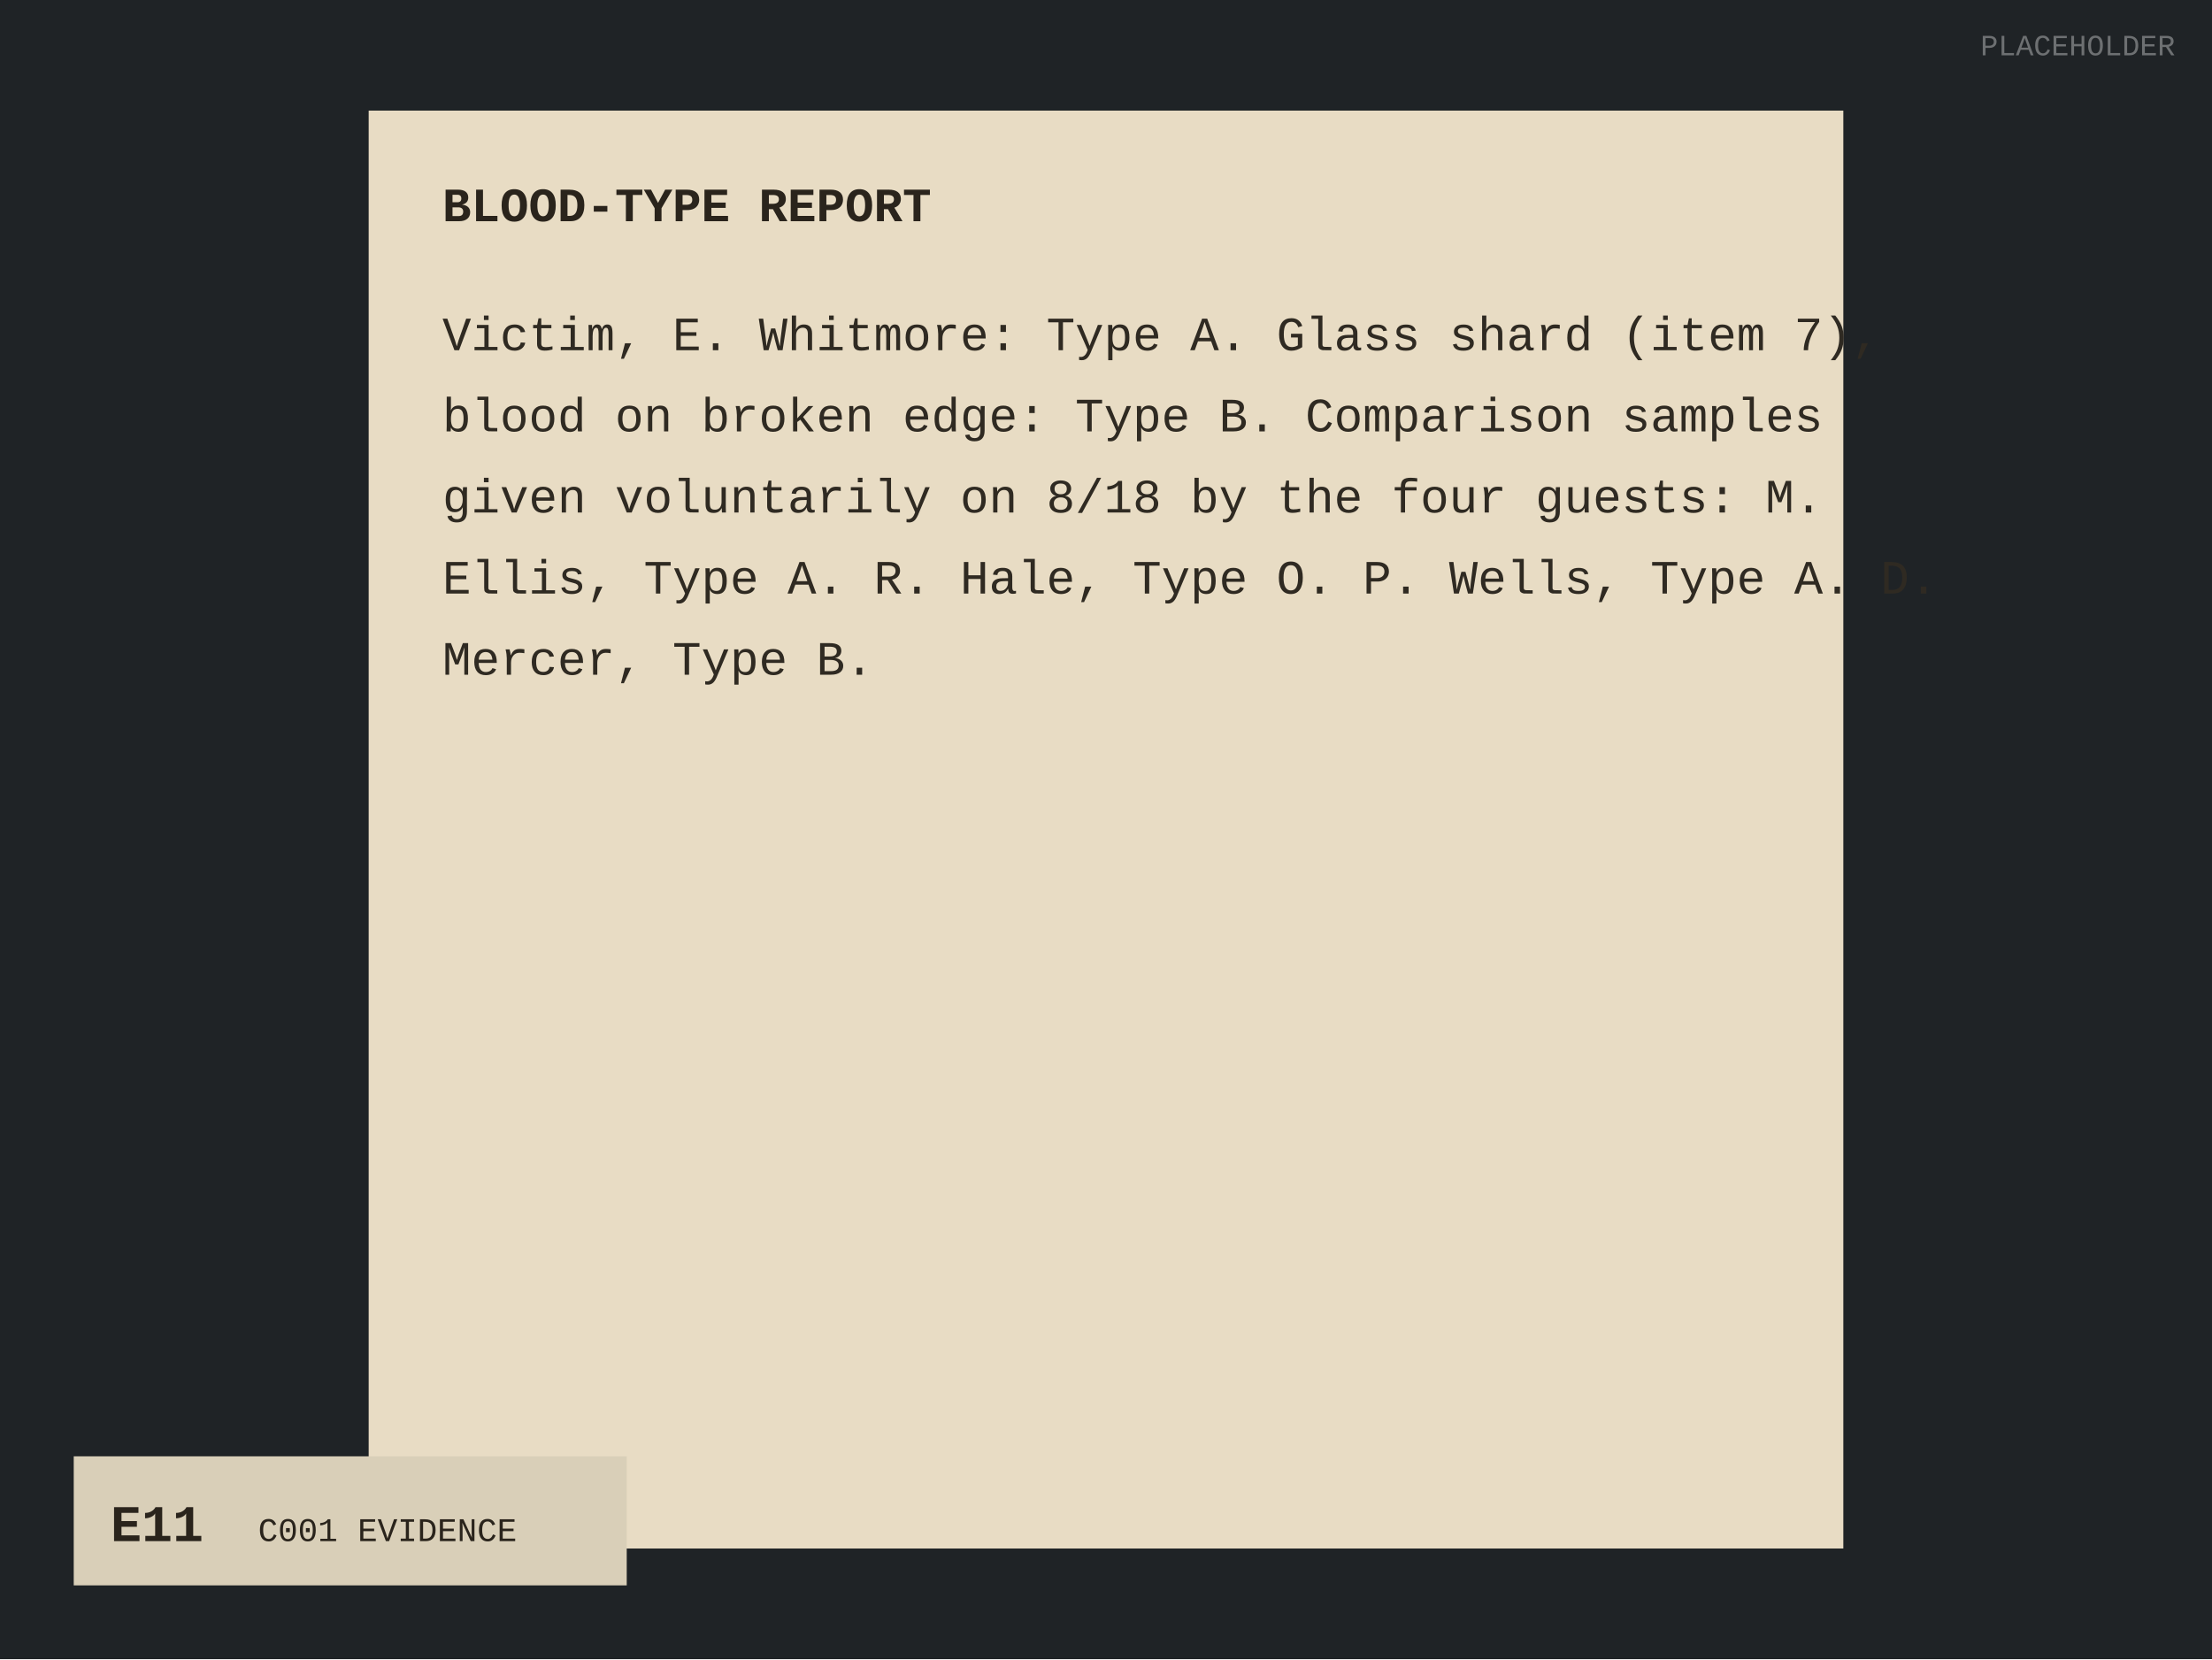
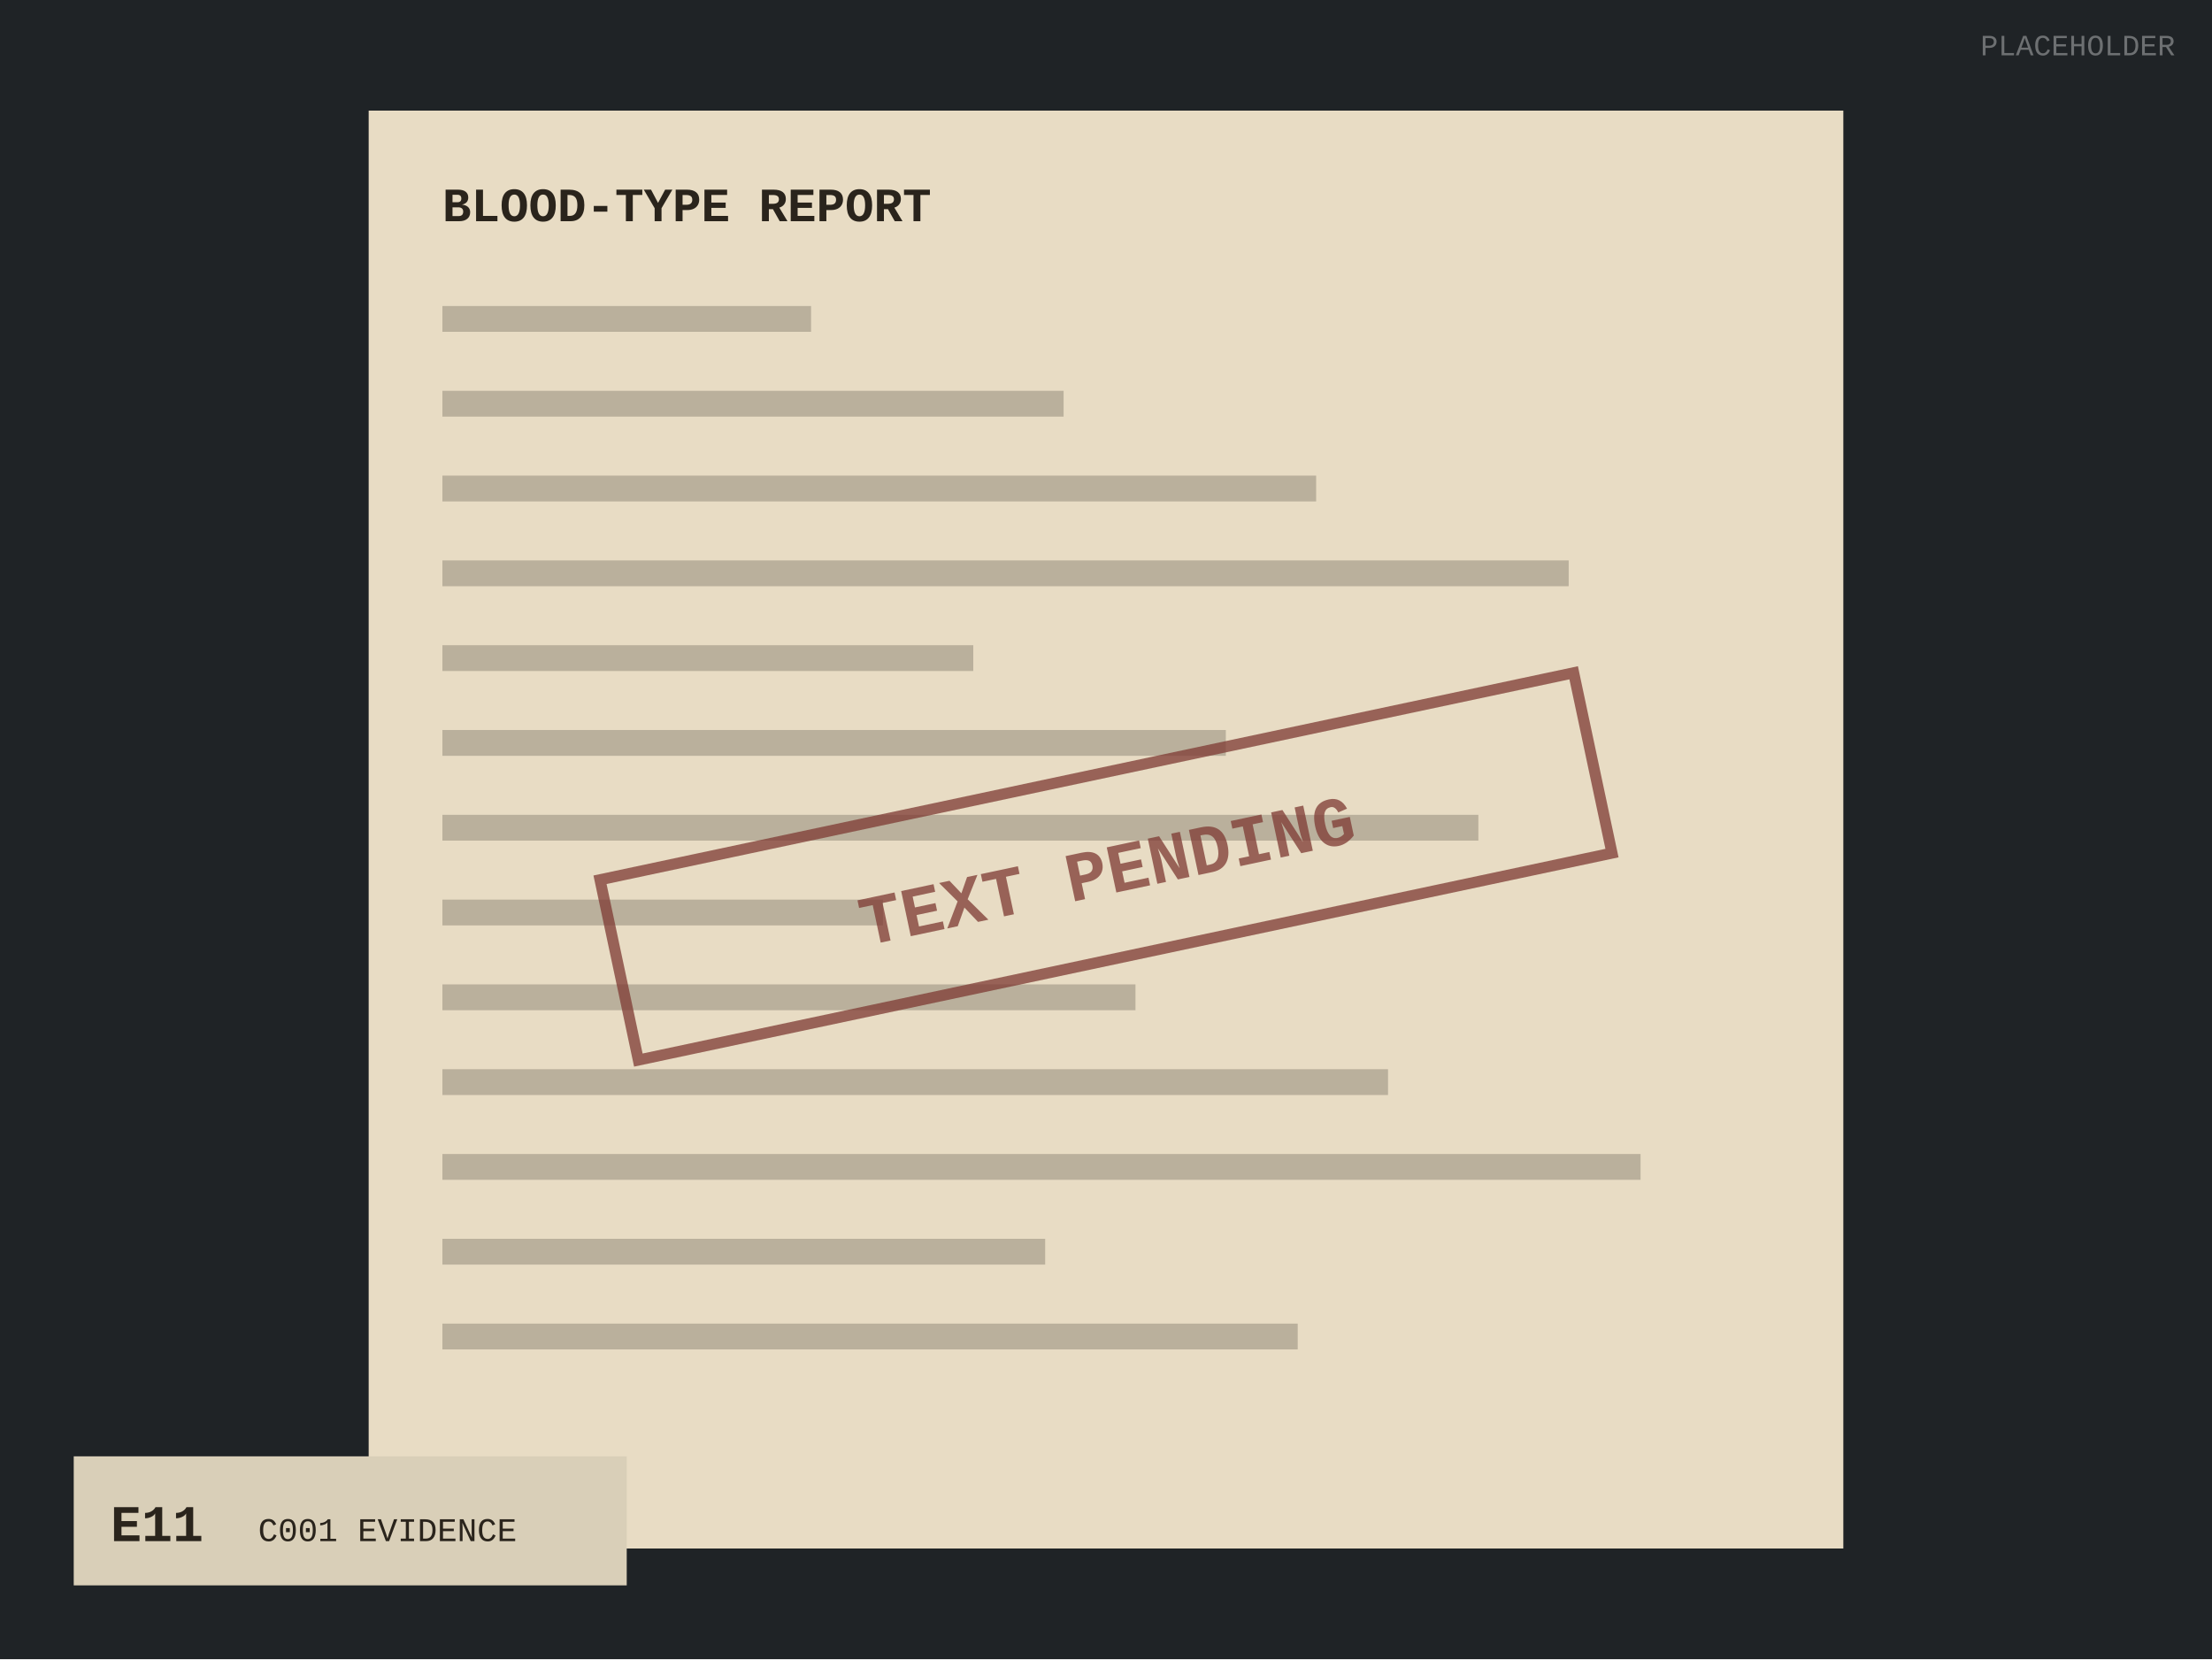
<svg xmlns="http://www.w3.org/2000/svg" viewBox="0 0 1200 900" width="1200" height="900">
  <rect width="1200" height="900" fill="#1f2326" />
  <rect x="200" y="60" width="800" height="780" fill="#e8dcc4" />
  <text x="240" y="120" font-family="Courier New, monospace" font-size="26" font-weight="bold" fill="#2a241c">BLOOD-TYPE REPORT</text>
-   <text x="240" y="190" font-family="Courier New, monospace" font-style="normal" font-size="26" fill="#2f2a22">Victim, E. Whitmore: Type A. Glass shard (item 7),</text>
-   <text x="240" y="234" font-family="Courier New, monospace" font-style="normal" font-size="26" fill="#2f2a22">blood on broken edge: Type B. Comparison samples</text>
-   <text x="240" y="278" font-family="Courier New, monospace" font-style="normal" font-size="26" fill="#2f2a22">given voluntarily on 8/18 by the four guests: M.</text>
-   <text x="240" y="322" font-family="Courier New, monospace" font-style="normal" font-size="26" fill="#2f2a22">Ellis, Type A. R. Hale, Type O. P. Wells, Type A. D.</text>
-   <text x="240" y="366" font-family="Courier New, monospace" font-style="normal" font-size="26" fill="#2f2a22">Mercer, Type B.</text>
+   <rect x="240" y="166" width="200" height="14" fill="#2f2a22" opacity="0.25" />
+   <rect x="240" y="212" width="337" height="14" fill="#2f2a22" opacity="0.25" />
+   <rect x="240" y="258" width="474" height="14" fill="#2f2a22" opacity="0.25" />
+   <rect x="240" y="304" width="611" height="14" fill="#2f2a22" opacity="0.25" />
+   <rect x="240" y="350" width="288" height="14" fill="#2f2a22" opacity="0.25" />
+   <rect x="240" y="396" width="425" height="14" fill="#2f2a22" opacity="0.25" />
+   <rect x="240" y="442" width="562" height="14" fill="#2f2a22" opacity="0.25" />
+   <rect x="240" y="488" width="239" height="14" fill="#2f2a22" opacity="0.25" />
+   <rect x="240" y="534" width="376" height="14" fill="#2f2a22" opacity="0.25" />
+   <rect x="240" y="580" width="513" height="14" fill="#2f2a22" opacity="0.25" />
+   <rect x="240" y="626" width="650" height="14" fill="#2f2a22" opacity="0.25" />
+   <rect x="240" y="672" width="327" height="14" fill="#2f2a22" opacity="0.25" />
+   <rect x="240" y="718" width="464" height="14" fill="#2f2a22" opacity="0.25" />
+   <g transform="rotate(-12 600 470)">
+     <rect x="330" y="420" width="540" height="100" fill="none" stroke="#7d3a33" stroke-width="6" opacity="0.75" />
+     <text x="600" y="485" text-anchor="middle" font-family="Courier New, monospace" font-size="38" font-weight="bold" fill="#7d3a33" opacity="0.75">TEXT PENDING</text>
+   </g>
  <rect x="40" y="790" width="300" height="70" fill="#d9cfb8" />
  <text x="60" y="836" font-family="Courier New, monospace" font-size="28" font-weight="bold" fill="#2a241c">E11</text>
  <text x="140" y="836" font-family="Courier New, monospace" font-size="18" fill="#2a241c">C001 EVIDENCE</text>
  <text x="1180" y="30" text-anchor="end" font-family="Courier New, monospace" font-size="16" fill="#fff" opacity="0.35">PLACEHOLDER</text>
</svg>
